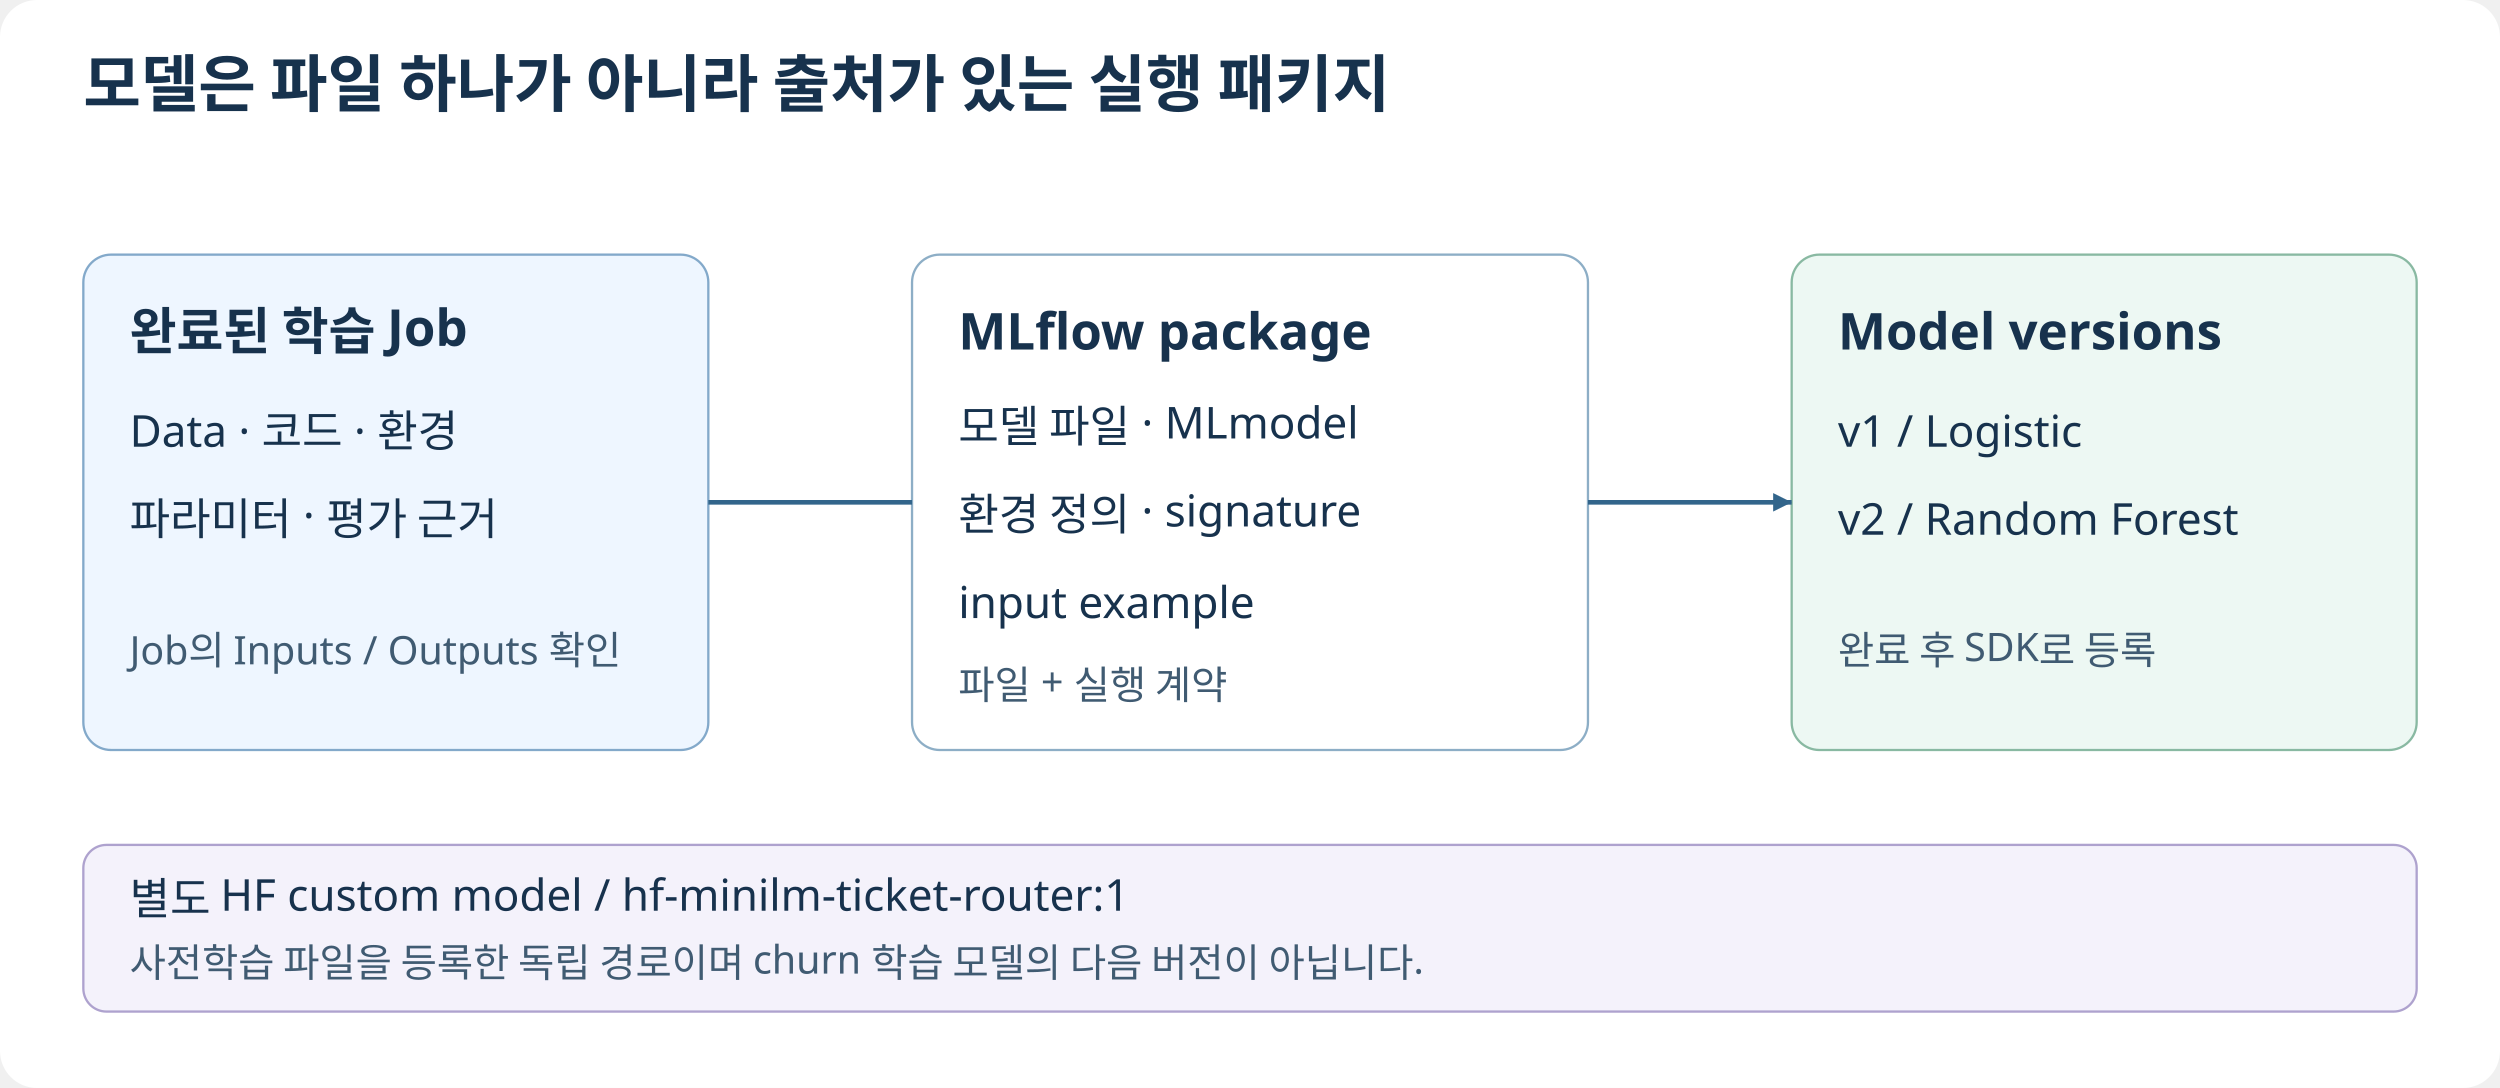
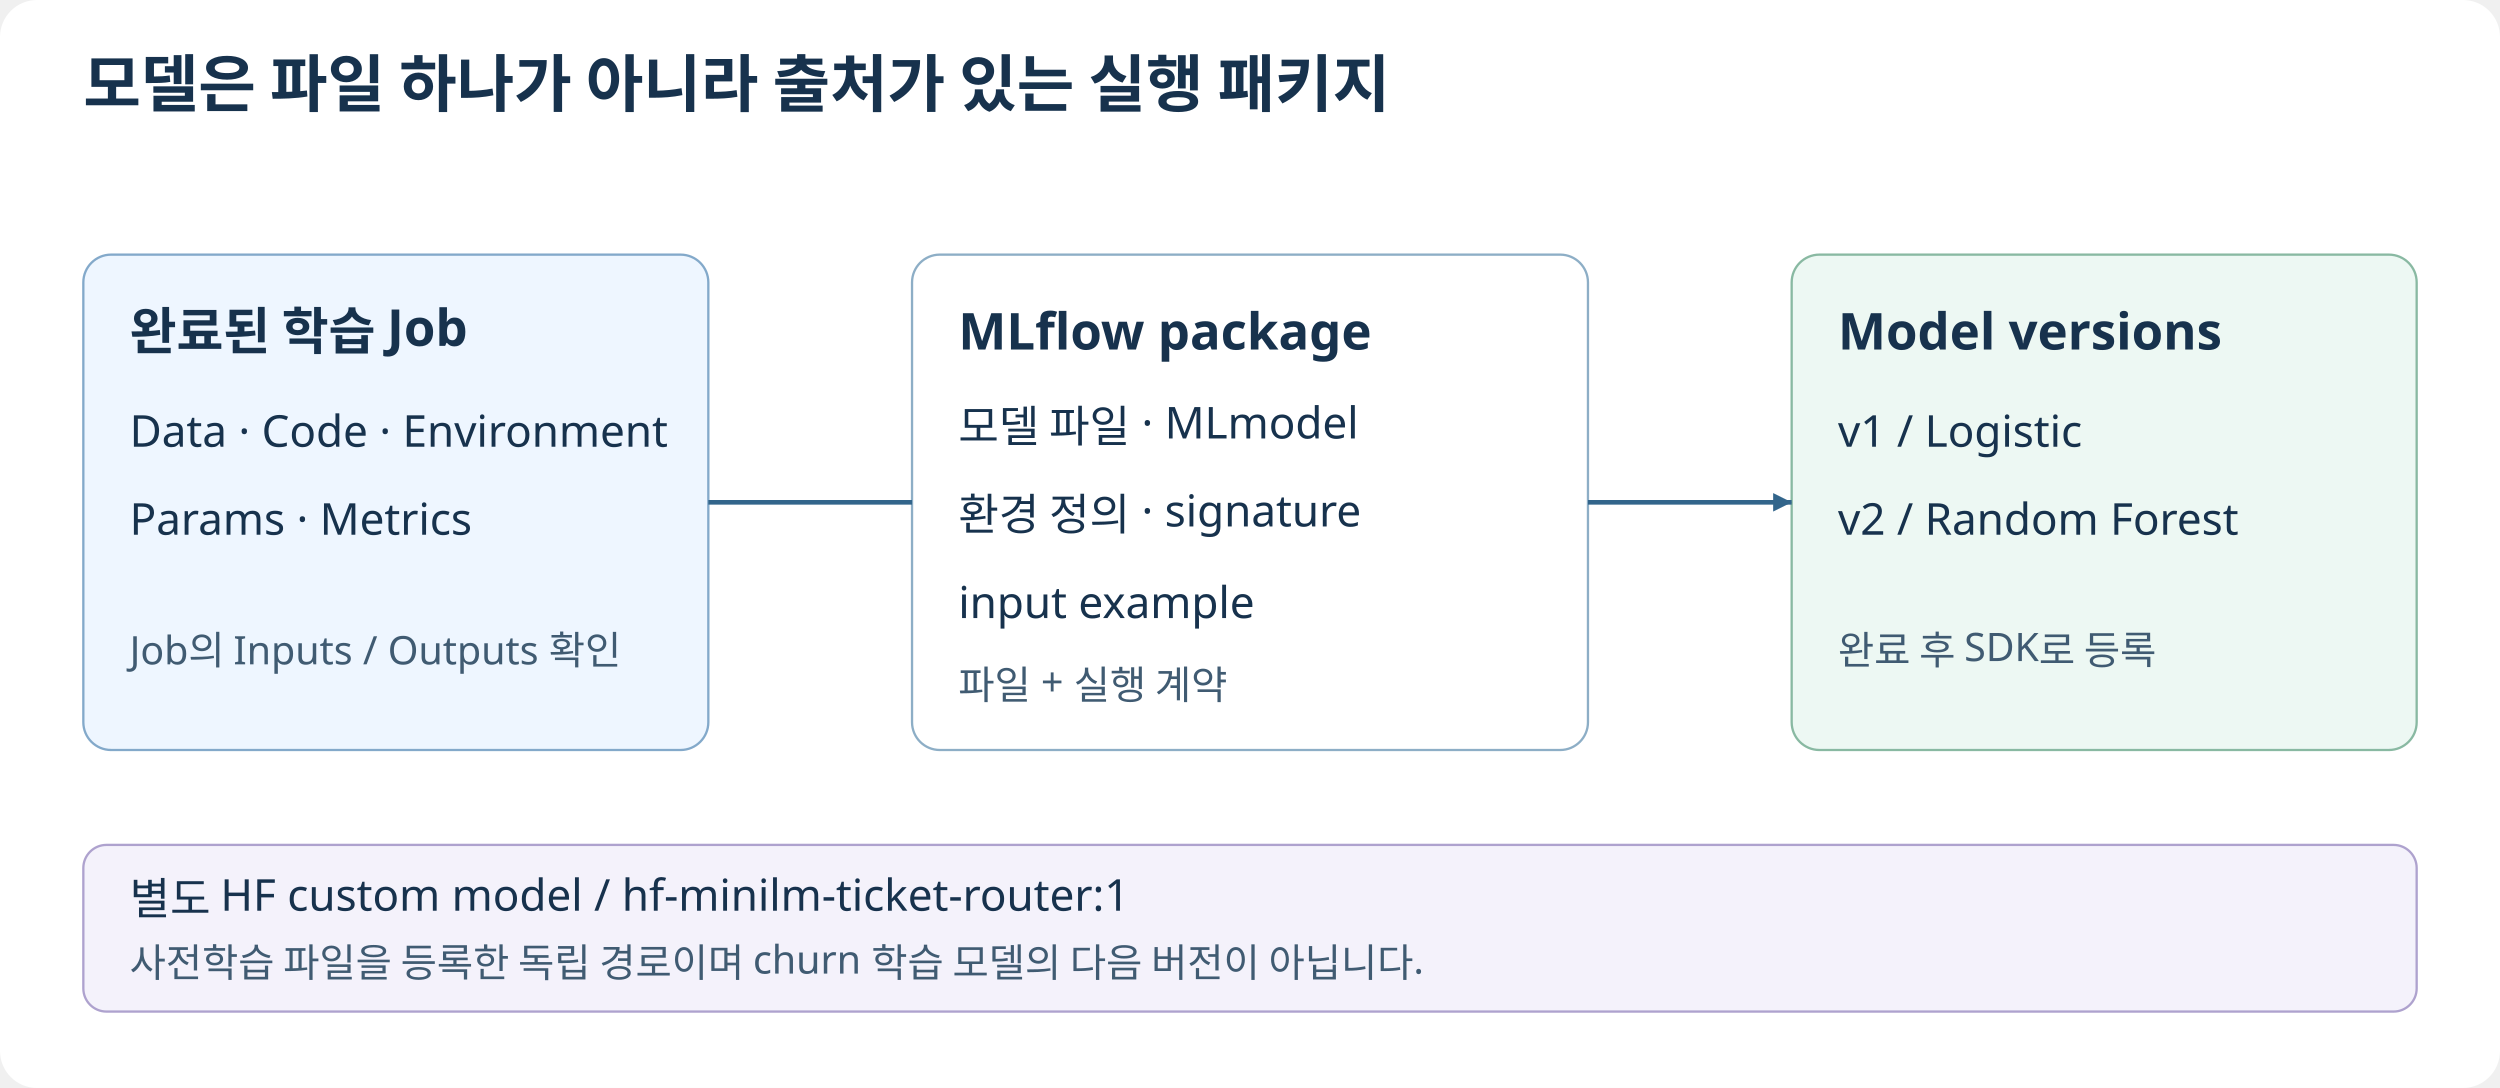
<svg xmlns="http://www.w3.org/2000/svg" viewBox="0 0 1080 470" role="img" aria-labelledby="title desc">
  <defs>
    <marker id="arrow" markerWidth="10" markerHeight="10" refX="9" refY="5" orient="auto" markerUnits="userSpaceOnUse">
      <path d="M1 1L9 5L1 9" fill="#32658b" />
    </marker>
    <style>text{font-family:"Segoe UI","Malgun Gothic",sans-serif;fill:#17324d;font-size:19px}.title{font-size:27px;font-weight:700}.heading{font-size:22px;font-weight:700}.small{font-size:17px;fill:#405b72}.edge{fill:none;stroke:#32658b;stroke-width:2;marker-end:url(#arrow)}</style>
  </defs>
  <rect width="1080" height="470" rx="16" fill="#fff" />
  <text x="36" y="46" class="title">모델은 파일 하나가 아니라 출처가 있는 실행 패키지</text>
  <g class="node">
    <rect x="36" y="110" width="270" height="214" rx="12" fill="#eef6ff" stroke="#83a9ca" />
    <text x="56" y="151" class="heading">완료된 학습 Job</text>
-     <text x="56" y="193">Data · 코드 · 환경</text>
-     <text x="56" y="231">파라미터 · 평가 근거</text>
+     <text x="56" y="193">Data · Code · Environment</text>
+     <text x="56" y="231">Params · Metrics</text>
    <text x="56" y="287" class="small">Job의 Inputs / Outputs 확인</text>
  </g>
  <g class="node">
    <rect x="394" y="110" width="292" height="214" rx="12" fill="#fff" stroke="#8daec6" />
    <text x="414" y="151" class="heading">MLflow package</text>
    <text x="414" y="191">모델 파일 · MLmodel</text>
    <text x="414" y="229">환경 정의 · signature</text>
    <text x="414" y="267">input example</text>
    <text x="414" y="302" class="small">파일 + 실행 계약</text>
  </g>
  <g class="node">
    <rect x="774" y="110" width="270" height="214" rx="12" fill="#edf8f3" stroke="#89b9a2" />
    <text x="794" y="151" class="heading">Model versions</text>
    <text x="794" y="193">v1 / Logistic</text>
    <text x="794" y="231">v2 / Random Forest</text>
    <text x="794" y="287" class="small">완료 후 SDK로 등록</text>
  </g>
  <path class="edge" d="M306 217H394M686 217H774" />
  <g class="node">
    <rect x="36" y="365" width="1008" height="72" rx="10" fill="#f4f2fb" stroke="#aea2ce" />
    <text x="56" y="395">별도 HF custom model / hf-minilm-ticket-router:1</text>
    <text x="56" y="422" class="small">사전학습 파일을 등록한 독립 경로이며 churn 학습 모델의 다음 버전이 아닙니다.</text>
  </g>
</svg>
